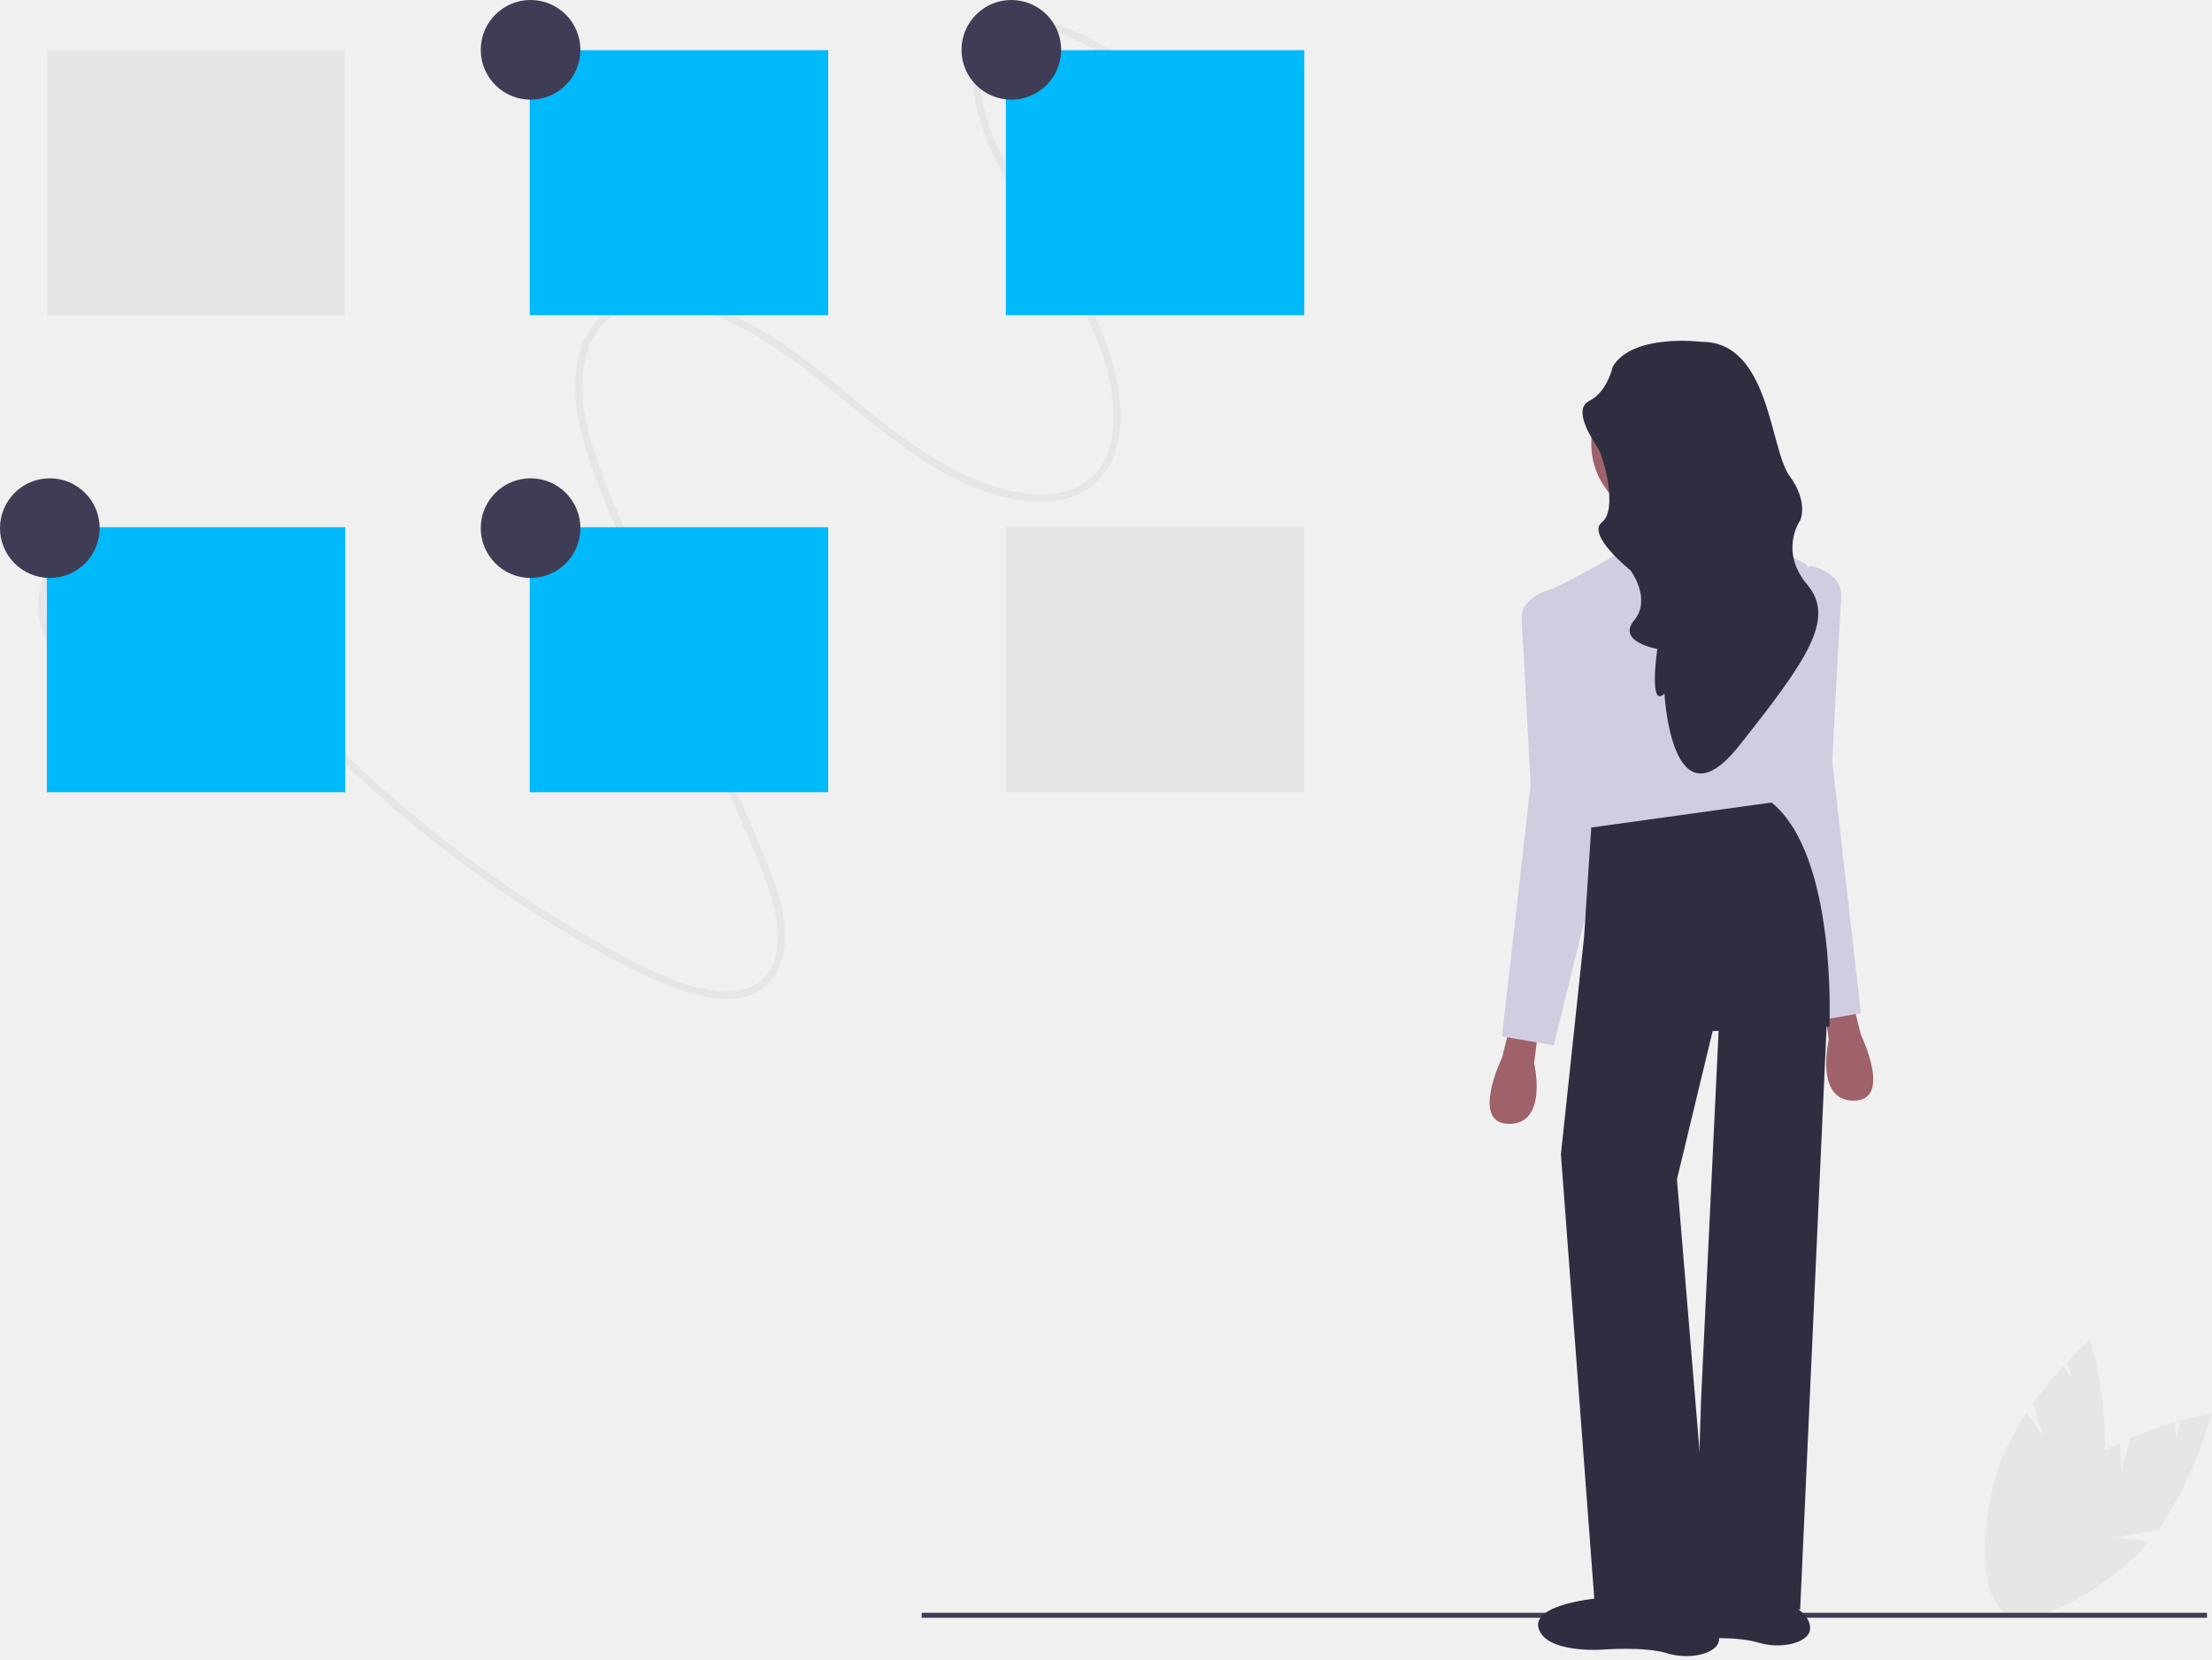
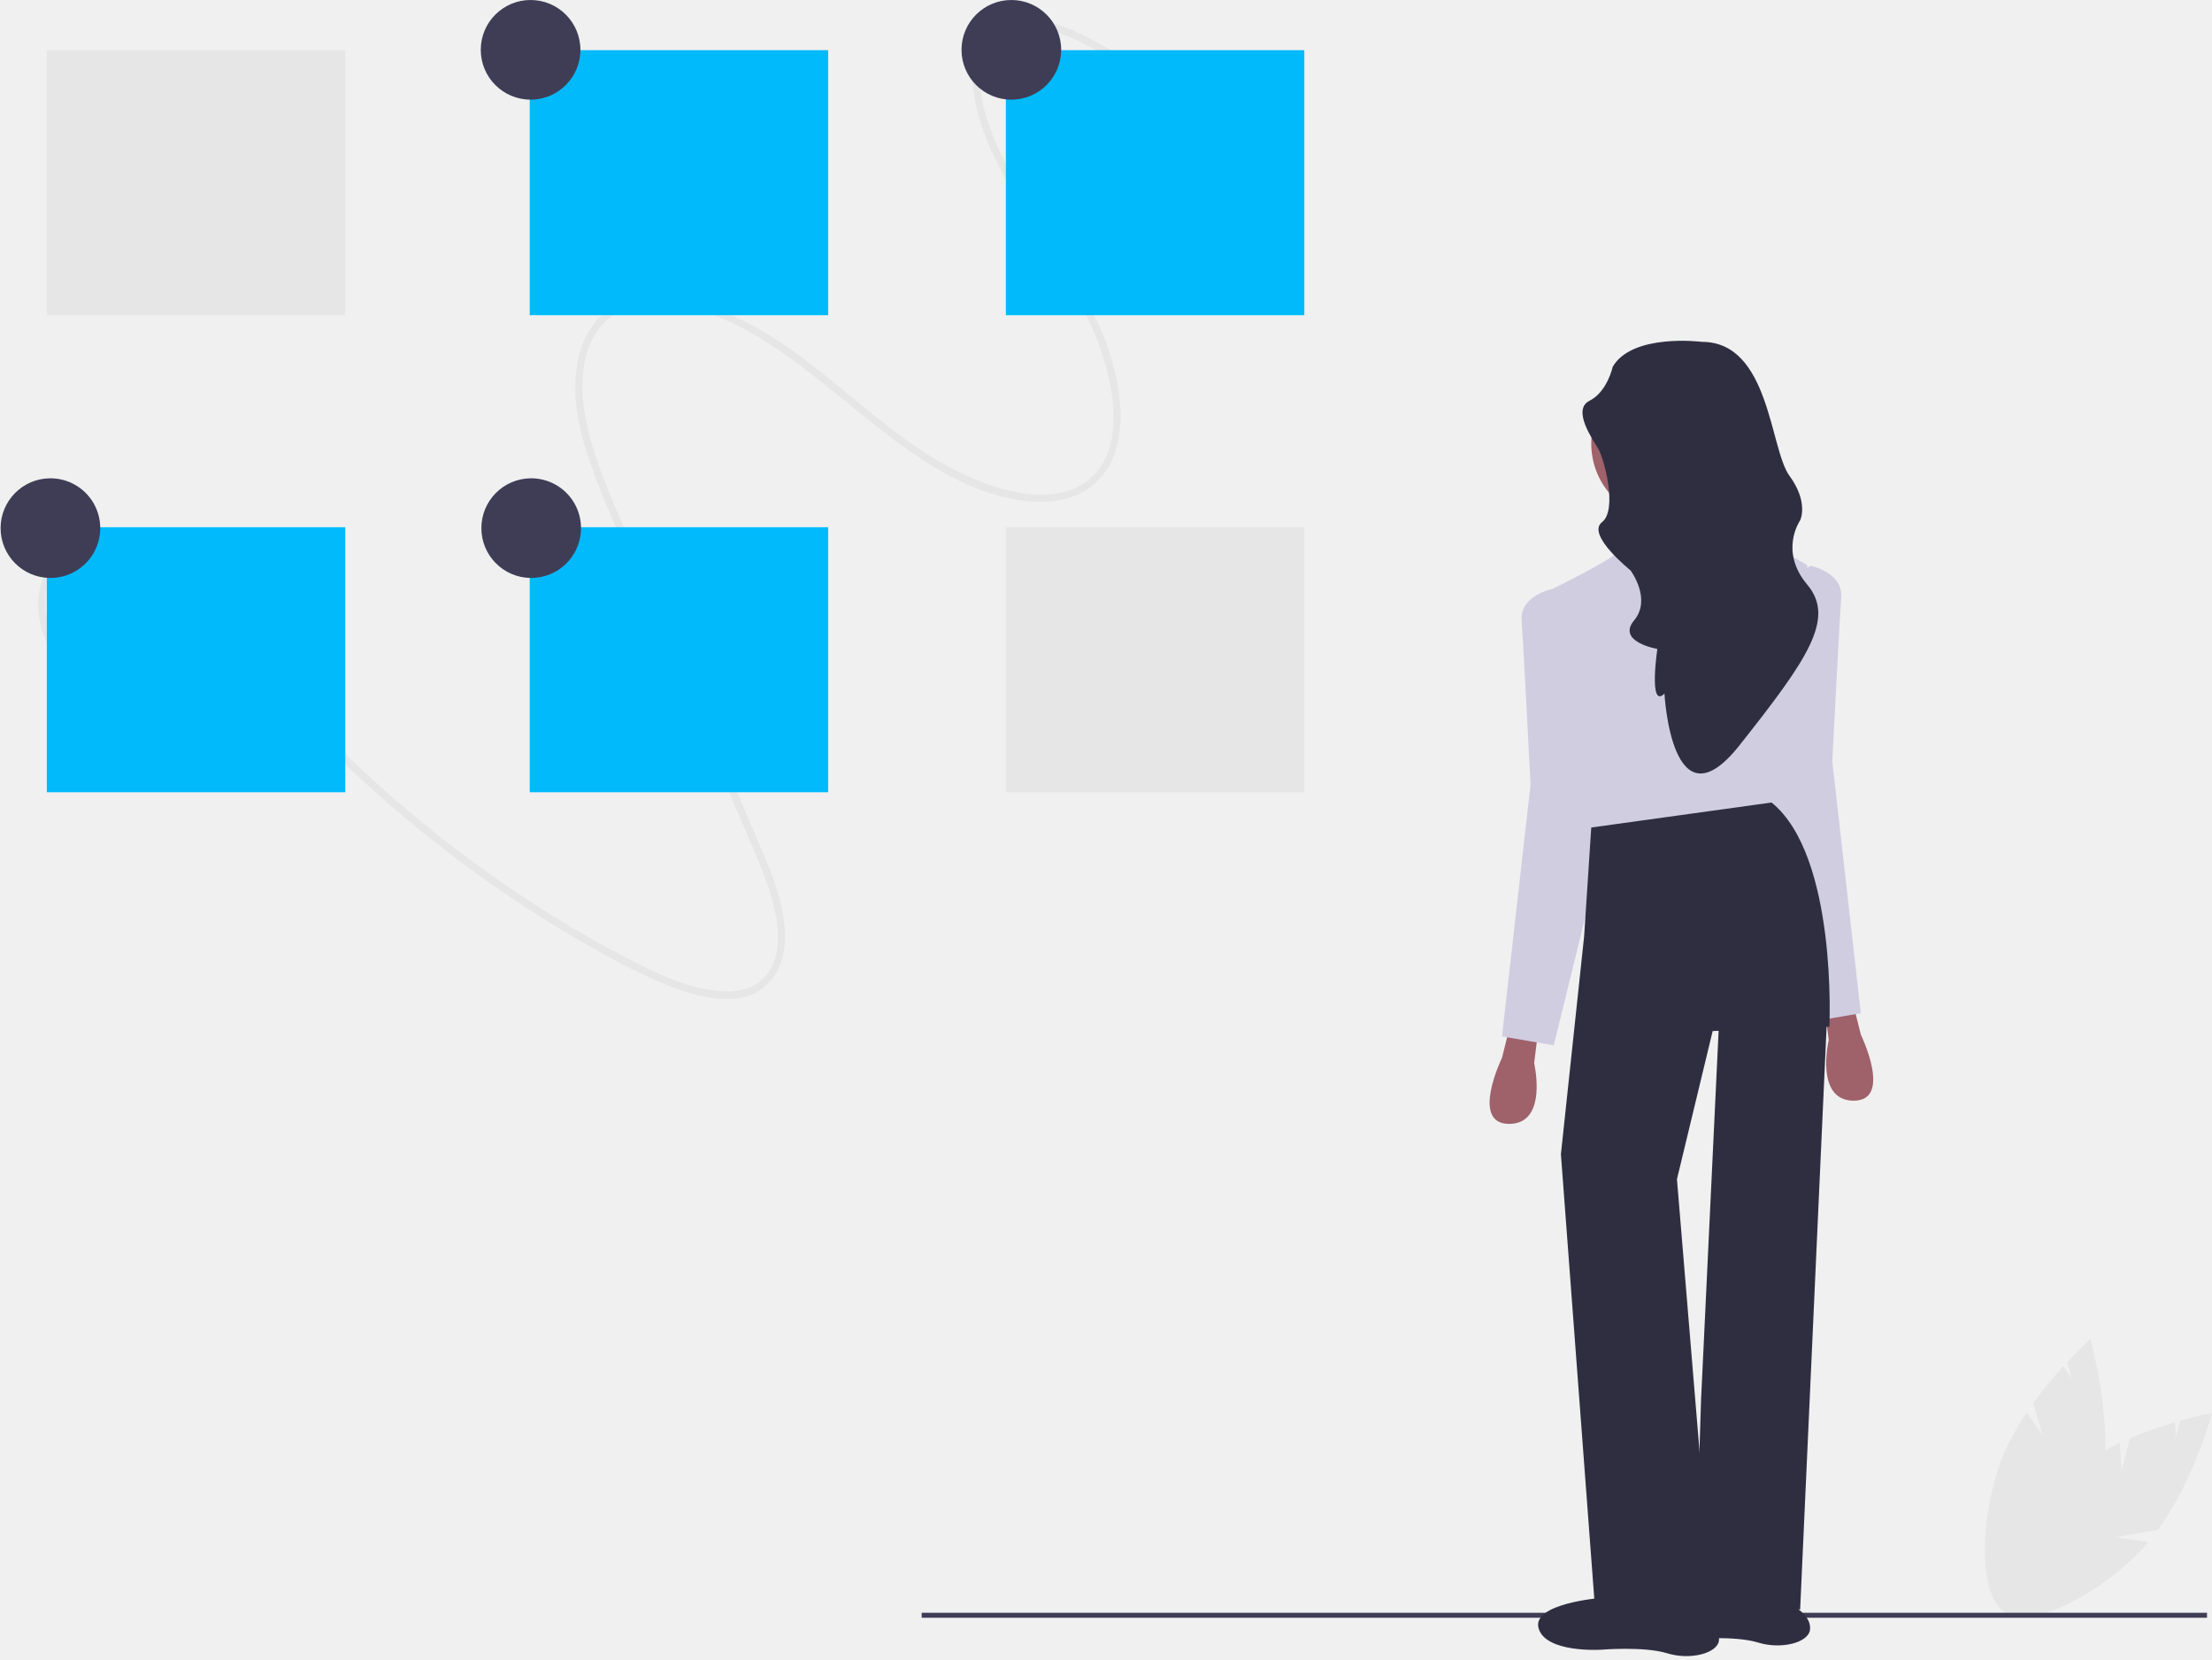
- <svg xmlns="http://www.w3.org/2000/svg" width="300" height="225" viewBox="0 0 300 225" fill="none">
-   <g clip-path="url(#clip0_14_698)">
-     <path d="M287.742 199.491L288.864 195.063C290.855 194.22 292.891 193.489 294.964 192.875L295.106 194.932L295.681 192.666C298.251 191.931 300 191.608 300 191.608C300 191.608 297.638 200.591 292.683 207.458L286.91 208.472L291.395 209.119C290.772 209.869 290.102 210.579 289.389 211.245C282.182 217.935 274.154 221.004 271.459 218.101C268.763 215.197 272.421 207.42 279.629 200.73C281.863 198.656 284.67 196.991 287.479 195.681L287.742 199.491Z" fill="#E6E6E6" />
-     <path d="M277.065 194.682L275.738 190.312C277.005 188.561 278.371 186.883 279.828 185.286L281.013 186.974L280.333 184.736C282.154 182.779 283.484 181.598 283.484 181.598C283.484 181.598 286.105 190.509 285.414 198.949L280.996 202.801L285.169 201.036C285.023 202 284.817 202.955 284.551 203.893C281.839 213.346 276.554 220.123 272.746 219.03C268.937 217.938 268.049 209.389 270.76 199.937C271.601 197.006 273.143 194.131 274.872 191.557L277.065 194.682Z" fill="#E6E6E6" />
-     <path d="M299.324 218.715H125V219.391H299.324V218.715Z" fill="#3F3D56" />
-     <path d="M8.182 88.302C5.822 84.8 4.808 78.579 9.196 75.514C11.372 73.993 14.014 74.179 16.302 74.848C19.465 75.773 22.279 77.66 24.712 79.77C27.519 82.205 29.922 85.059 32.292 87.915C34.631 90.733 37.002 93.519 39.489 96.206C44.39 101.499 49.623 106.475 55.156 111.103C60.579 115.644 66.281 119.84 72.231 123.666C75.184 125.564 78.201 127.365 81.28 129.069C84.14 130.712 87.097 132.178 90.136 133.459C94.178 135.085 101.104 137.356 104.688 132.797C106.589 130.379 106.684 127.099 106.255 124.343C105.736 121.012 104.427 117.903 103.138 114.866C97.142 100.74 91.077 86.648 85.045 72.539C83.638 69.246 82.188 65.966 81.019 62.563C79.924 59.377 79.013 56.018 78.991 52.547C78.972 49.517 79.631 46.096 81.936 43.762C83.849 41.825 86.528 41.184 89.051 41.199C95.296 41.236 101.165 44.415 106.016 47.766C112.043 51.929 117.367 56.986 123.37 61.181C128.218 64.568 133.919 67.637 140.106 68.025C142.478 68.174 144.995 67.858 147.156 66.562C149.222 65.265 150.726 63.241 151.373 60.889C152.183 58.163 152.082 55.284 151.652 52.597C151.115 49.45 150.14 46.394 148.757 43.517C145.832 37.267 141.835 31.666 138.393 25.734C136.705 22.825 135.057 19.826 134.005 16.581C133.113 13.832 132.388 10.579 133.269 7.598C135.086 1.448 142.472 3.762 146.218 5.538C148.755 6.784 151.201 8.209 153.537 9.8C154.04 10.133 154.53 9.251 154.029 8.92C151.576 7.241 148.997 5.754 146.314 4.473C144.031 3.428 141.518 2.517 138.899 2.567C136.699 2.609 134.482 3.531 133.191 5.499C131.663 7.827 131.768 10.838 132.179 13.336C132.723 16.64 134.021 19.692 135.518 22.596C137.094 25.654 138.893 28.578 140.702 31.489C144.318 37.306 148.278 43.191 150.082 49.982C151.343 54.733 152.14 62.153 147.006 65.543C144.727 67.048 141.934 67.266 139.412 66.982C136.364 66.64 133.461 65.627 130.75 64.354C118.108 58.421 109.686 46.1 96.208 41.544C91.626 39.995 85.213 39.006 81.18 43.195C79.086 45.371 78.245 48.393 78.057 51.231C77.831 54.632 78.54 57.978 79.505 61.127C80.575 64.427 81.82 67.668 83.234 70.836C84.745 74.376 86.258 77.915 87.773 81.454L96.957 102.936L101.519 113.61C102.912 116.868 104.405 120.141 105.131 123.673C105.725 126.565 105.894 130.544 103.347 132.87C101.324 134.717 98.368 134.632 96.001 134.203C92.934 133.647 90.05 132.433 87.304 131.094C84.138 129.549 81.055 127.835 78.029 126.052C71.799 122.377 65.82 118.294 60.129 113.829C54.416 109.354 48.994 104.519 43.897 99.354C41.321 96.742 38.831 94.048 36.429 91.27C33.952 88.406 31.627 85.407 29.062 82.622C26.743 80.103 24.203 77.768 21.251 75.992C18.786 74.508 15.872 73.268 12.84 73.366C11.77 73.396 10.719 73.65 9.755 74.113C8.79 74.576 7.934 75.237 7.241 76.052C5.884 77.739 5.151 79.843 5.165 82.008C5.181 84.451 5.935 86.833 7.328 88.84C7.665 89.34 8.52 88.805 8.182 88.302V88.302Z" fill="#E6E6E6" />
-     <path d="M46.829 6.803H6.35V42.745H46.829V6.803Z" fill="#E6E6E6" />
-     <path d="M46.829 71.498H6.35V107.439H46.829V71.498Z" fill="#00BAFC" />
-     <path d="M176.897 6.803H136.417V42.745H176.897V6.803Z" fill="#00BAFC" />
-     <path d="M176.897 71.498H136.417V107.439H176.897V71.498Z" fill="#E6E6E6" />
-     <path d="M112.323 6.803H71.843V42.745H112.323V6.803Z" fill="#00BAFC" />
-     <path d="M112.323 71.498H71.843V107.439H112.323V71.498Z" fill="#00BAFC" />
-     <path d="M71.96 13.514C75.691 13.514 78.716 10.488 78.716 6.757C78.716 3.025 75.691 0 71.96 0C68.228 0 65.203 3.025 65.203 6.757C65.203 10.488 68.228 13.514 71.96 13.514Z" fill="#3F3D56" />
-     <path d="M137.162 13.514C140.894 13.514 143.919 10.488 143.919 6.757C143.919 3.025 140.894 0 137.162 0C133.431 0 130.405 3.025 130.405 6.757C130.405 10.488 133.431 13.514 137.162 13.514Z" fill="#3F3D56" />
-     <path d="M6.757 78.378C10.488 78.378 13.514 75.353 13.514 71.622C13.514 67.89 10.488 64.865 6.757 64.865C3.025 64.865 0 67.89 0 71.622C0 75.353 3.025 78.378 6.757 78.378Z" fill="#3F3D56" />
-     <path d="M71.96 78.378C75.691 78.378 78.716 75.353 78.716 71.622C78.716 67.89 75.691 64.865 71.96 64.865C68.228 64.865 65.203 67.89 65.203 71.622C65.203 75.353 68.228 78.378 71.96 78.378Z" fill="#3F3D56" />
-     <path d="M229.493 215.249C229.493 215.249 220.05 215.976 221.019 219.366C221.987 222.756 229.493 222.271 229.493 222.271C229.493 222.271 235.305 221.787 238.452 222.756C241.6 223.724 245.232 222.756 245.474 221.061C245.716 219.366 243.779 218.155 243.779 218.155L242.569 215.734L229.493 215.249Z" fill="#2F2E41" />
-     <path d="M204.675 139.583L203.706 143.457C203.706 143.457 199.348 152.416 204.675 152.416C210.002 152.416 208.065 144.183 208.065 144.183L208.549 140.309L204.675 139.583Z" fill="#9F616A" />
-     <path d="M251.406 136.435L252.375 140.309C252.375 140.309 256.733 149.268 251.406 149.268C246.079 149.268 248.017 141.035 248.017 141.035L247.532 137.161L251.406 136.435Z" fill="#9F616A" />
-     <path d="M226.225 70.575C231.975 70.575 236.636 65.913 236.636 60.163C236.636 54.413 231.975 49.751 226.225 49.751C220.474 49.751 215.813 54.413 215.813 60.163C215.813 65.913 220.474 70.575 226.225 70.575Z" fill="#9F616A" />
-     <path d="M223.077 68.153C223.077 68.153 224.287 73.722 223.561 76.386C222.835 79.049 238.573 75.902 238.573 75.902C238.573 75.902 233.004 66.701 233.246 66.458L223.077 68.153Z" fill="#9F616A" />
-     <path d="M225.498 74.449C225.498 74.449 221.14 73.238 219.687 74.691C218.234 76.144 209.759 80.26 209.759 80.26L215.571 115.854L240.753 110.285L245.111 76.628C245.111 76.628 238.245 72.602 237.077 73.404C235.91 74.207 225.498 74.449 225.498 74.449Z" fill="#D0CDE1" />
-     <path d="M211.697 80.502L210.534 79.879C210.534 79.879 206.127 80.744 206.37 84.134C206.612 87.524 207.58 106.41 207.58 106.41L203.706 140.551L210.728 141.762L217.75 113.19L211.697 80.502Z" fill="#D0CDE1" />
-     <path d="M244.385 77.354L245.547 76.731C245.547 76.731 249.954 77.597 249.711 80.986C249.469 84.376 248.501 103.263 248.501 103.263L252.375 137.404L245.353 138.614L238.331 110.042L244.385 77.354Z" fill="#D0CDE1" />
-     <path d="M215.813 112.222L214.844 126.992L211.697 156.532L216.297 217.792L232.278 218.276L227.435 159.922L232.278 139.825L248.107 139.238C248.107 139.238 249.227 116.096 240.268 108.832L215.813 112.222Z" fill="#2F2E41" />
-     <path d="M233.246 136.435L230.704 189.825L229.856 216.823L244.143 218.276L247.747 138.878L242.205 133.287L233.246 136.435Z" fill="#2F2E41" />
-     <path d="M230.825 46.361C230.825 46.361 221.382 45.151 218.718 49.751C218.718 49.751 217.992 53.141 215.571 54.352C213.149 55.562 216.055 59.679 216.781 60.889C217.508 62.1 219.445 69.122 217.266 70.817C215.086 72.512 221.14 77.354 221.14 77.354C221.14 77.354 224.045 81.228 221.624 84.134C219.203 87.04 224.772 88.008 224.772 88.008C224.772 88.008 223.561 96.241 225.74 94.061C225.74 94.061 226.709 112.706 235.91 101.083C245.111 89.461 248.985 83.892 245.111 79.291C241.237 74.691 244.142 70.575 244.142 70.575C244.142 70.575 245.353 68.153 242.69 64.521C240.026 60.889 240.026 46.361 230.825 46.361Z" fill="#2F2E41" />
-     <path d="M217.145 216.702C217.145 216.702 207.701 217.429 208.67 220.818C209.638 224.208 217.145 223.724 217.145 223.724C217.145 223.724 222.956 223.24 226.103 224.208C229.251 225.177 232.883 224.208 233.125 222.513C233.367 220.818 231.43 219.608 231.43 219.608L230.22 217.186L217.145 216.702Z" fill="#2F2E41" />
+ <svg xmlns="http://www.w3.org/2000/svg" width="300" height="225" fill="none">
+   <g clip-path="url(#a)">
+     <path d="m287.742 199.491 1.122-4.428a57.599 57.599 0 0 1 6.1-2.188l.142 2.057.575-2.266c2.57-.735 4.319-1.058 4.319-1.058s-2.362 8.983-7.317 15.85l-5.773 1.014 4.485.647c-.623.75-1.293 1.46-2.006 2.126-7.207 6.69-15.235 9.759-17.93 6.856-2.696-2.904.962-10.681 8.17-17.371 2.234-2.074 5.041-3.739 7.85-5.049l.263 3.81Z" fill="#E6E6E6" />
+     <path d="m277.065 194.682-1.327-4.37a57.273 57.273 0 0 1 4.09-5.026l1.185 1.688-.68-2.238c1.821-1.957 3.151-3.138 3.151-3.138s2.621 8.911 1.93 17.351l-4.418 3.852 4.173-1.765a23.22 23.22 0 0 1-.618 2.857c-2.712 9.453-7.997 16.23-11.805 15.137-3.809-1.092-4.697-9.641-1.986-19.093.841-2.931 2.383-5.806 4.112-8.38l2.193 3.125Z" fill="#E6E6E6" />
+     <path d="M299.324 218.715H125v.676h174.324v-.676Z" fill="#3F3D56" />
+     <path d="M8.182 88.302C5.822 84.8 4.808 78.58 9.196 75.514c2.176-1.52 4.818-1.335 7.106-.666 3.163.925 5.977 2.812 8.41 4.922 2.807 2.435 5.21 5.29 7.58 8.145 2.34 2.818 4.71 5.604 7.197 8.291a170.042 170.042 0 0 0 15.667 14.897 168.855 168.855 0 0 0 17.075 12.563 160.132 160.132 0 0 0 9.05 5.403 80.678 80.678 0 0 0 8.855 4.39c4.042 1.626 10.968 3.897 14.552-.662 1.901-2.418 1.996-5.698 1.567-8.454-.519-3.331-1.828-6.44-3.117-9.477-5.996-14.126-12.061-28.218-18.093-42.327-1.407-3.293-2.857-6.573-4.026-9.976-1.095-3.186-2.006-6.545-2.028-10.016-.019-3.03.64-6.45 2.945-8.785 1.913-1.937 4.592-2.578 7.115-2.563 6.245.037 12.114 3.216 16.965 6.567 6.027 4.163 11.351 9.22 17.354 13.415 4.848 3.387 10.549 6.456 16.736 6.844 2.372.15 4.889-.167 7.05-1.463a9.75 9.75 0 0 0 4.217-5.673c.81-2.726.709-5.605.279-8.292a34.256 34.256 0 0 0-2.895-9.08c-2.925-6.25-6.922-11.851-10.364-17.783-1.688-2.91-3.336-5.908-4.388-9.153-.892-2.748-1.617-6.002-.736-8.983 1.817-6.15 9.203-3.836 12.949-2.06a59.953 59.953 0 0 1 7.319 4.262c.503.333.993-.55.492-.88a57.56 57.56 0 0 0-7.715-4.447c-2.283-1.045-4.796-1.956-7.415-1.906-2.2.042-4.417.964-5.708 2.932-1.528 2.328-1.423 5.339-1.012 7.837.544 3.304 1.842 6.356 3.339 9.26 1.576 3.058 3.375 5.982 5.184 8.893 3.616 5.817 7.576 11.702 9.38 18.493 1.261 4.75 2.058 12.17-3.076 15.561-2.279 1.505-5.072 1.723-7.594 1.44-3.048-.343-5.951-1.356-8.662-2.629-12.642-5.933-21.064-18.254-34.542-22.81-4.582-1.549-10.995-2.538-15.028 1.651-2.094 2.176-2.935 5.198-3.123 8.036-.226 3.4.483 6.747 1.448 9.896a97.89 97.89 0 0 0 3.73 9.709c1.51 3.54 3.023 7.08 4.538 10.618l9.184 21.482 4.562 10.674c1.393 3.258 2.886 6.531 3.612 10.063.594 2.892.763 6.871-1.784 9.197-2.023 1.847-4.978 1.762-7.346 1.333-3.067-.556-5.951-1.77-8.697-3.109-3.166-1.545-6.249-3.259-9.275-5.042a163.95 163.95 0 0 1-17.9-12.223 170.61 170.61 0 0 1-16.232-14.475 167.973 167.973 0 0 1-7.468-8.084c-2.477-2.864-4.802-5.863-7.367-8.648-2.32-2.519-4.859-4.854-7.811-6.63-2.465-1.484-5.38-2.724-8.411-2.626a7.625 7.625 0 0 0-5.599 2.686 9.403 9.403 0 0 0-2.076 5.956c.016 2.443.77 4.825 2.163 6.832.337.5 1.192-.035.854-.538ZM46.83 6.803H6.35v35.942h40.48V6.803Z" fill="#E6E6E6" />
+     <path d="M46.83 71.498H6.35v35.941h40.48V71.498ZM176.897 6.803h-40.48v35.942h40.48V6.803Z" fill="#00BAFC" />
+     <path d="M176.897 71.498h-40.48v35.941h40.48V71.498Z" fill="#E6E6E6" />
+     <path d="M112.323 6.803h-40.48v35.942h40.48V6.803ZM112.323 71.498h-40.48v35.941h40.48V71.498Z" fill="#00BAFC" />
+     <path d="M71.96 13.514A6.757 6.757 0 1 0 71.96 0a6.757 6.757 0 0 0 0 13.514ZM137.162 13.514a6.757 6.757 0 1 0 0-13.514 6.757 6.757 0 0 0 0 13.514ZM6.757 78.378a6.757 6.757 0 1 0 0-13.513 6.757 6.757 0 0 0 0 13.513ZM71.96 78.378a6.757 6.757 0 1 0 0-13.513 6.757 6.757 0 0 0 0 13.513Z" fill="#3F3D56" />
+     <path d="M229.493 215.249s-9.443.727-8.474 4.117c.968 3.39 8.474 2.905 8.474 2.905s5.812-.484 8.959.485c3.148.968 6.78 0 7.022-1.695s-1.695-2.906-1.695-2.906l-1.21-2.421-13.076-.485Z" fill="#2F2E41" />
+     <path d="m204.675 139.583-.969 3.874s-4.358 8.959.969 8.959 3.39-8.233 3.39-8.233l.484-3.874-3.874-.726ZM251.406 136.435l.969 3.874s4.358 8.959-.969 8.959-3.389-8.233-3.389-8.233l-.485-3.874 3.874-.726ZM226.225 70.575c5.75 0 10.411-4.662 10.411-10.412 0-5.75-4.661-10.412-10.411-10.412-5.751 0-10.412 4.662-10.412 10.412 0 5.75 4.661 10.412 10.412 10.412Z" fill="#9F616A" />
+     <path d="M223.077 68.153s1.21 5.57.484 8.233c-.726 2.663 15.012-.484 15.012-.484s-5.569-9.201-5.327-9.444l-10.169 1.695Z" fill="#9F616A" />
+     <path d="M225.498 74.449s-4.358-1.21-5.811.242c-1.453 1.453-9.928 5.569-9.928 5.569l5.812 35.594 25.182-5.569 4.358-33.657s-6.866-4.026-8.034-3.224c-1.167.803-11.579 1.045-11.579 1.045Z" fill="#D0CDE1" />
+     <path d="m211.697 80.502-1.163-.623s-4.407.865-4.164 4.255c.242 3.39 1.21 22.276 1.21 22.276l-3.874 34.141 7.022 1.211 7.022-28.572-6.053-32.688ZM244.385 77.354l1.162-.623s4.407.866 4.164 4.255c-.242 3.39-1.21 22.277-1.21 22.277l3.874 34.141-7.022 1.21-7.022-28.572 6.054-32.688Z" fill="#D0CDE1" />
+     <path d="m215.813 112.222-.969 14.77-3.147 29.54 4.6 61.26 15.981.484-4.843-58.354 4.843-20.097 15.829-.587s1.12-23.142-7.839-30.406l-24.455 3.39Z" fill="#2F2E41" />
+     <path d="m233.246 136.435-2.542 53.39-.848 26.998 14.287 1.453 3.604-79.398-5.542-5.591-8.959 3.148ZM230.825 46.361s-9.443-1.21-12.107 3.39c0 0-.726 3.39-3.147 4.6-2.422 1.211.484 5.328 1.21 6.538.727 1.21 2.664 8.233.485 9.928-2.18 1.695 3.874 6.537 3.874 6.537s2.905 3.874.484 6.78 3.148 3.874 3.148 3.874-1.211 8.233.968 6.053c0 0 .969 18.645 10.17 7.022 9.201-11.622 13.075-17.191 9.201-21.792-3.874-4.6-.969-8.716-.969-8.716s1.211-2.422-1.452-6.054c-2.664-3.632-2.664-18.16-11.865-18.16ZM217.145 216.702s-9.444.727-8.475 4.116c.968 3.39 8.475 2.906 8.475 2.906s5.811-.484 8.958.484c3.148.969 6.78 0 7.022-1.695s-1.695-2.905-1.695-2.905l-1.21-2.422-13.075-.484Z" fill="#2F2E41" />
  </g>
  <defs>
-     <clipPath id="clip0_14_698">
-       <rect width="300" height="224.593" fill="white" />
+     <clipPath id="a">
+       <path fill="#fff" d="M0 0h300v224.593H0z" />
    </clipPath>
  </defs>
</svg>
